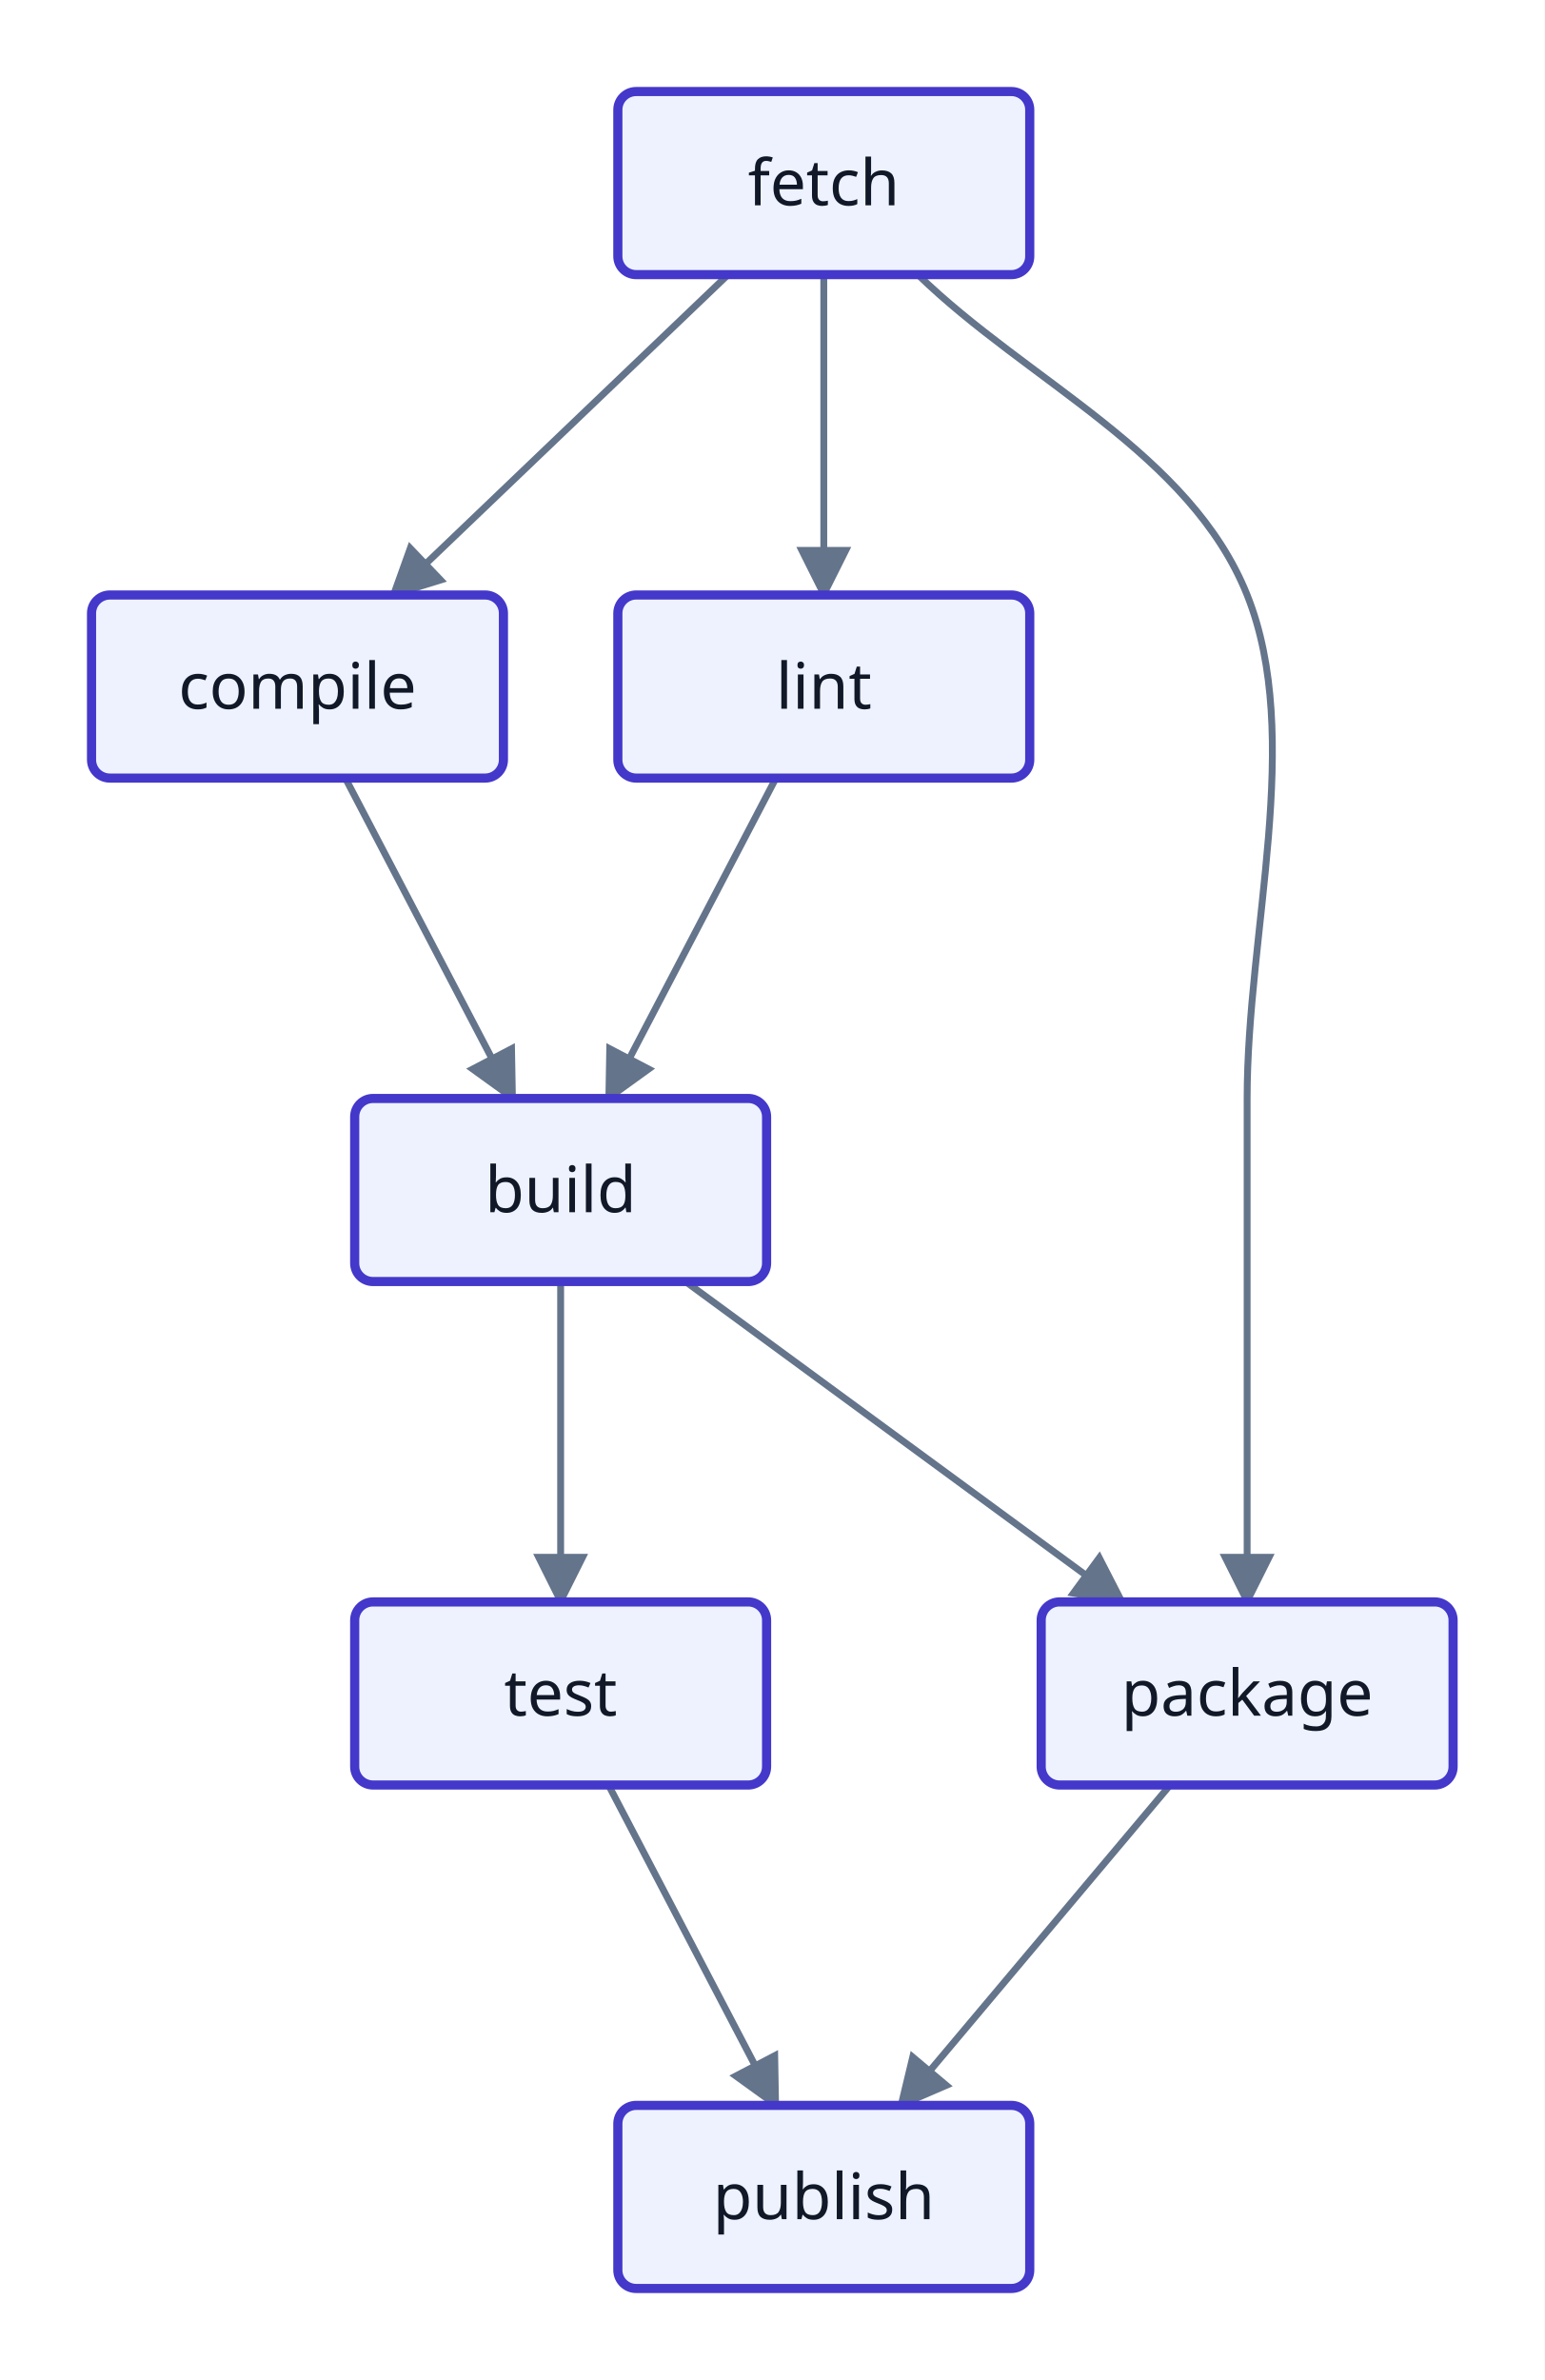
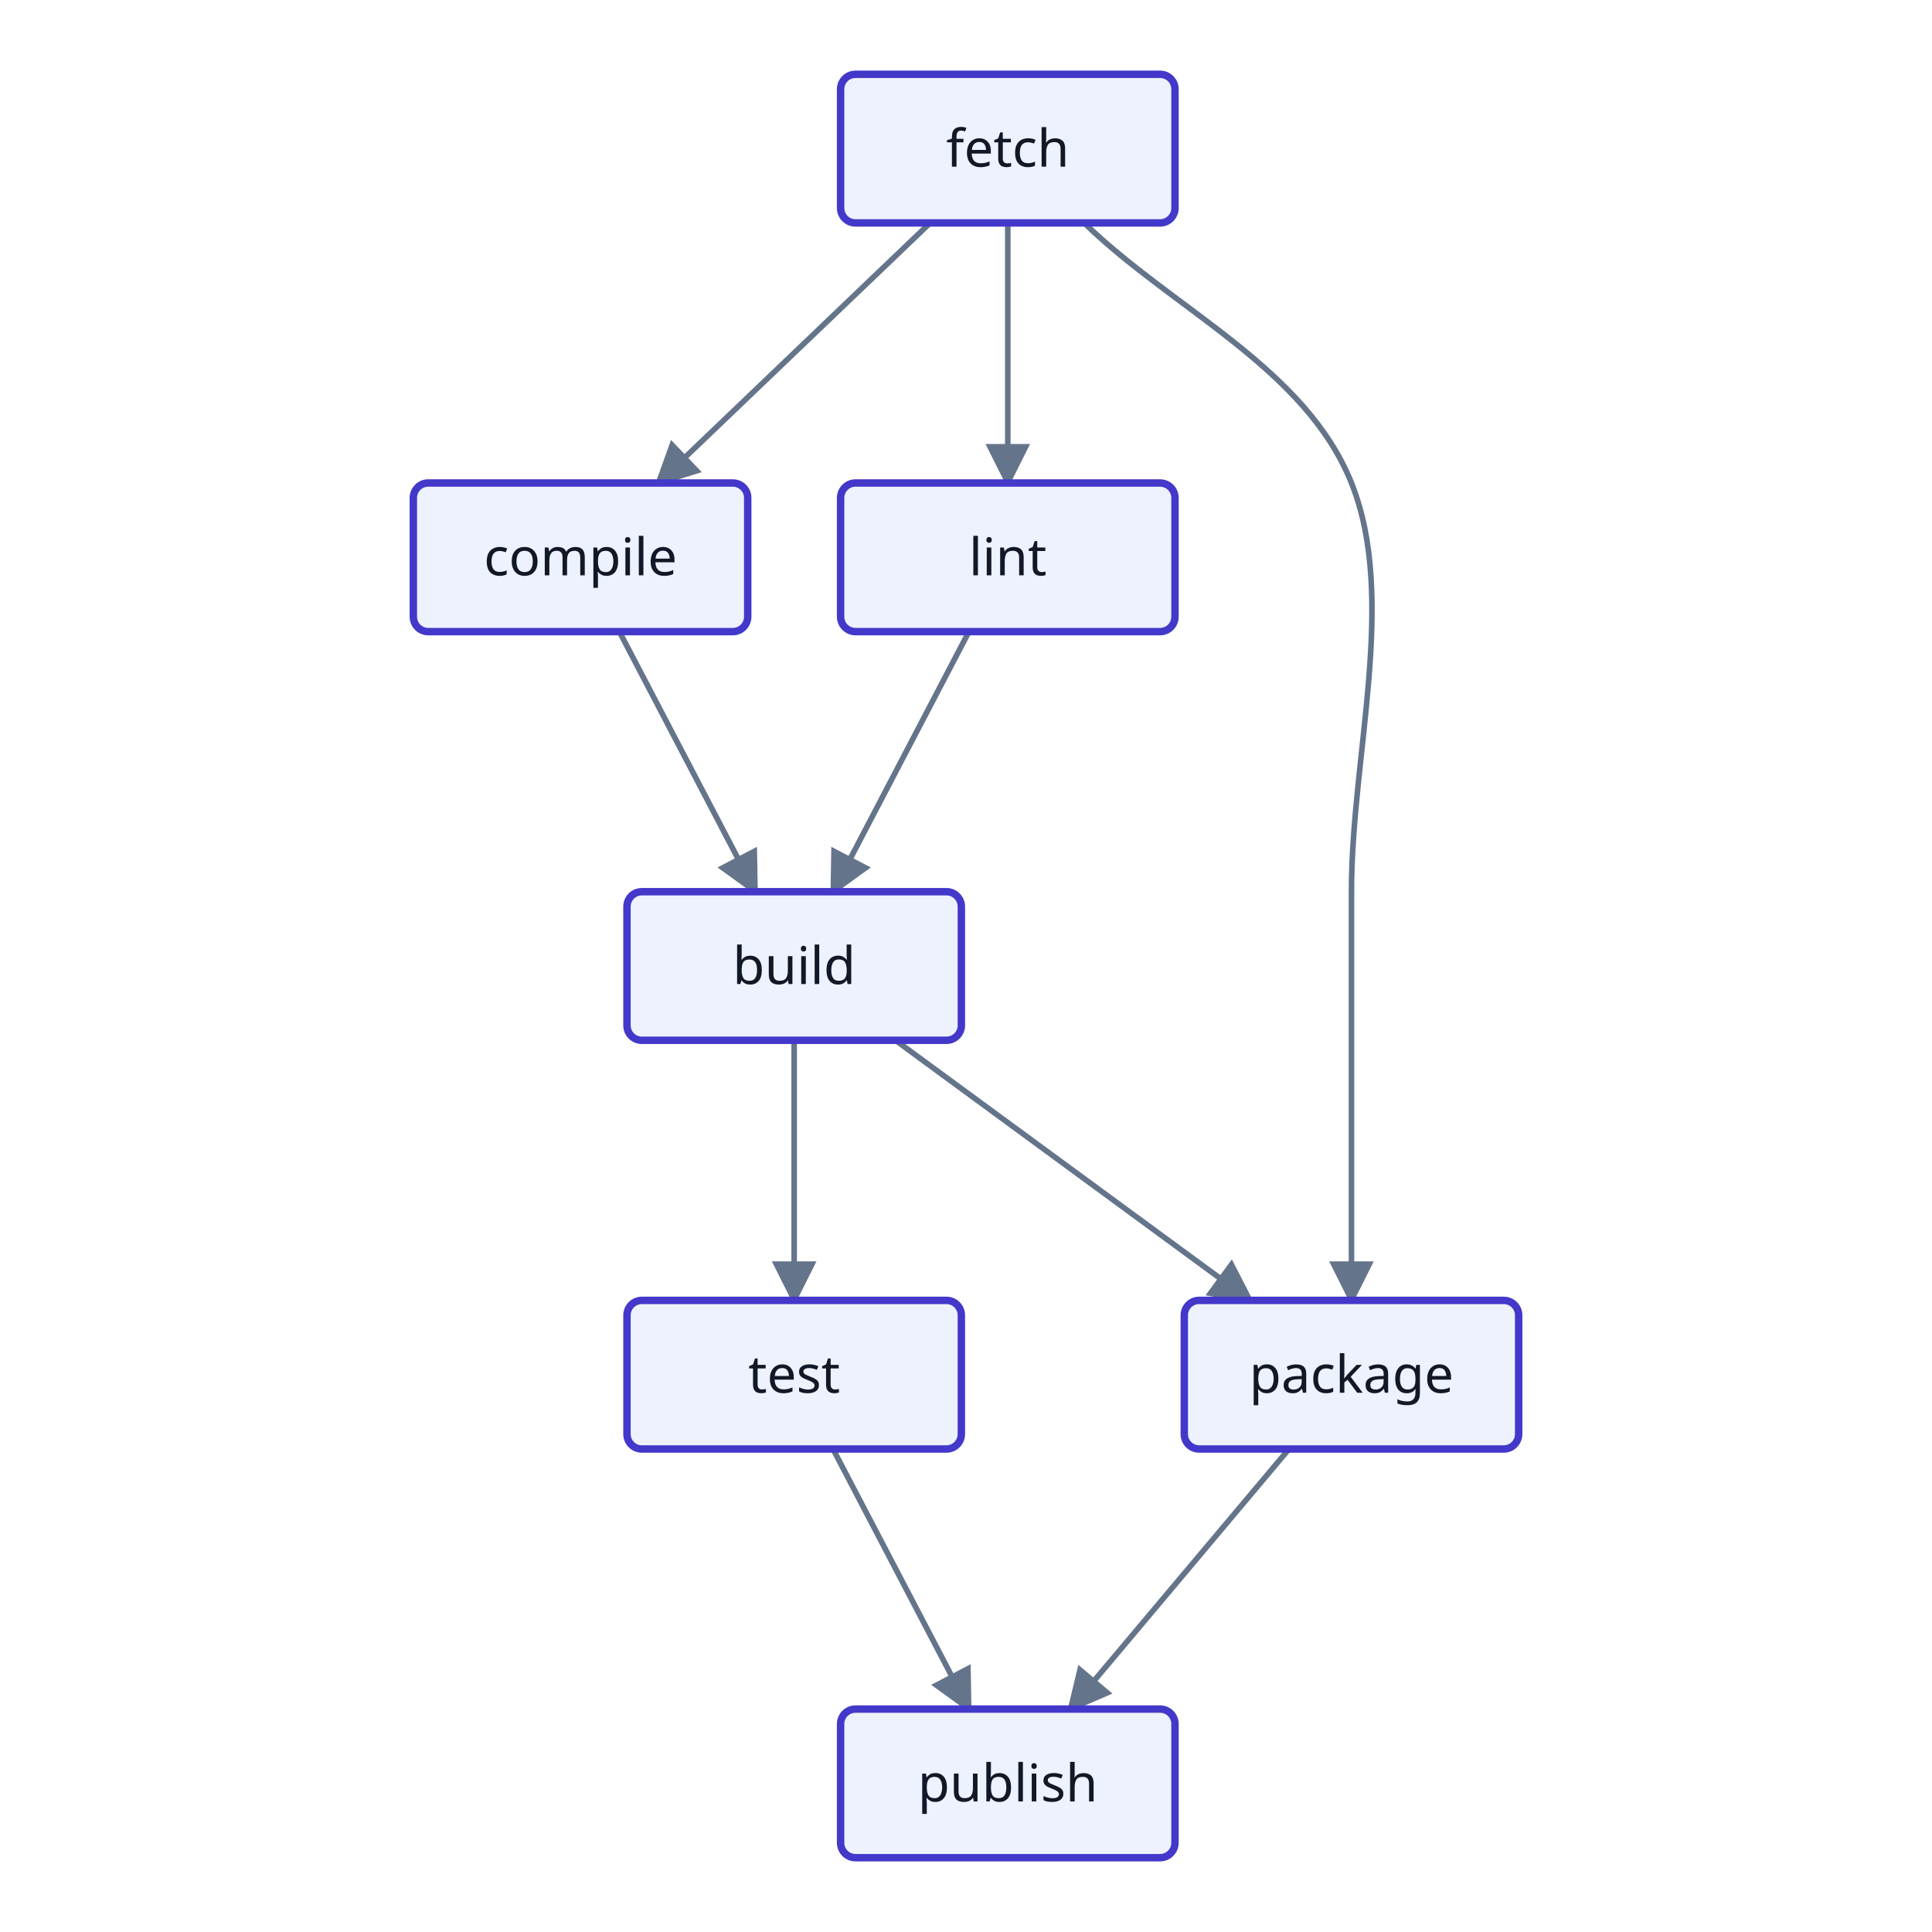
- <svg xmlns="http://www.w3.org/2000/svg" width="337.5" height="520" viewBox="0 0 337.5 520">
+ <svg xmlns="http://www.w3.org/2000/svg" width="720" height="720" viewBox="0 0 520 520">
  <defs>
    <marker id="arrow" markerWidth="8" markerHeight="8" refX="7" refY="4" orient="auto">
      <path d="M0,0 L8,4 L0,8 z" fill="#64748b" />
    </marker>
  </defs>
-   <rect x="0" y="0" width="337.5" height="520" fill="#ffffff" />
-   <line x1="159.091" y1="60" x2="85.909" y2="130" stroke="#64748b" stroke-width="1.5" stroke-linecap="round" stroke-linejoin="round" marker-end="url(#arrow)" />
-   <line x1="180" y1="60" x2="180" y2="130" stroke="#64748b" stroke-width="1.5" stroke-linecap="round" stroke-linejoin="round" marker-end="url(#arrow)" />
-   <line x1="75.455" y1="170" x2="112.045" y2="240" stroke="#64748b" stroke-width="1.5" stroke-linecap="round" stroke-linejoin="round" marker-end="url(#arrow)" />
-   <line x1="169.545" y1="170" x2="132.955" y2="240" stroke="#64748b" stroke-width="1.5" stroke-linecap="round" stroke-linejoin="round" marker-end="url(#arrow)" />
-   <line x1="122.5" y1="280" x2="122.5" y2="350" stroke="#64748b" stroke-width="1.5" stroke-linecap="round" stroke-linejoin="round" marker-end="url(#arrow)" />
-   <line x1="149.773" y1="280" x2="245.227" y2="350" stroke="#64748b" stroke-width="1.5" stroke-linecap="round" stroke-linejoin="round" marker-end="url(#arrow)" />
-   <line x1="132.955" y1="390" x2="169.545" y2="460" stroke="#64748b" stroke-width="1.5" stroke-linecap="round" stroke-linejoin="round" marker-end="url(#arrow)" />
-   <line x1="255.682" y1="390" x2="196.818" y2="460" stroke="#64748b" stroke-width="1.5" stroke-linecap="round" stroke-linejoin="round" marker-end="url(#arrow)" />
-   <path d="M 200.556 60 C 224.537 83.333, 260.082 98.93, 272.5 130 C 284.918 161.07, 272.5 203.333, 272.5 240 C 272.5 276.667, 272.5 313.333, 272.5 350" fill="none" stroke="#64748b" stroke-width="1.5" stroke-linecap="round" stroke-linejoin="round" marker-end="url(#arrow)" />
-   <rect x="135" y="20" width="90" height="40" rx="4" fill="#eef2ff" stroke="#4338ca" stroke-width="2" />
-   <text x="180" y="40" text-anchor="middle" dominant-baseline="middle" font-family="sans-serif" font-size="14" fill="#111827">fetch</text>
-   <rect x="20" y="130" width="90" height="40" rx="4" fill="#eef2ff" stroke="#4338ca" stroke-width="2" />
-   <text x="65" y="150" text-anchor="middle" dominant-baseline="middle" font-family="sans-serif" font-size="14" fill="#111827">compile</text>
-   <rect x="135" y="130" width="90" height="40" rx="4" fill="#eef2ff" stroke="#4338ca" stroke-width="2" />
-   <text x="180" y="150" text-anchor="middle" dominant-baseline="middle" font-family="sans-serif" font-size="14" fill="#111827">lint</text>
-   <rect x="77.5" y="240" width="90" height="40" rx="4" fill="#eef2ff" stroke="#4338ca" stroke-width="2" />
-   <text x="122.5" y="260" text-anchor="middle" dominant-baseline="middle" font-family="sans-serif" font-size="14" fill="#111827">build</text>
-   <rect x="77.5" y="350" width="90" height="40" rx="4" fill="#eef2ff" stroke="#4338ca" stroke-width="2" />
-   <text x="122.5" y="370" text-anchor="middle" dominant-baseline="middle" font-family="sans-serif" font-size="14" fill="#111827">test</text>
-   <rect x="227.5" y="350" width="90" height="40" rx="4" fill="#eef2ff" stroke="#4338ca" stroke-width="2" />
-   <text x="272.5" y="370" text-anchor="middle" dominant-baseline="middle" font-family="sans-serif" font-size="14" fill="#111827">package</text>
-   <rect x="135" y="460" width="90" height="40" rx="4" fill="#eef2ff" stroke="#4338ca" stroke-width="2" />
-   <text x="180" y="480" text-anchor="middle" dominant-baseline="middle" font-family="sans-serif" font-size="14" fill="#111827">publish</text>
+   <rect x="0" y="0" width="520" height="520" fill="#ffffff" />
+   <g transform="translate(91.25 0)">
+     <line x1="159.091" y1="60" x2="85.909" y2="130" stroke="#64748b" stroke-width="1.5" stroke-linecap="round" stroke-linejoin="round" marker-end="url(#arrow)" />
+     <line x1="180" y1="60" x2="180" y2="130" stroke="#64748b" stroke-width="1.5" stroke-linecap="round" stroke-linejoin="round" marker-end="url(#arrow)" />
+     <line x1="75.455" y1="170" x2="112.045" y2="240" stroke="#64748b" stroke-width="1.5" stroke-linecap="round" stroke-linejoin="round" marker-end="url(#arrow)" />
+     <line x1="169.545" y1="170" x2="132.955" y2="240" stroke="#64748b" stroke-width="1.5" stroke-linecap="round" stroke-linejoin="round" marker-end="url(#arrow)" />
+     <line x1="122.5" y1="280" x2="122.5" y2="350" stroke="#64748b" stroke-width="1.5" stroke-linecap="round" stroke-linejoin="round" marker-end="url(#arrow)" />
+     <line x1="149.773" y1="280" x2="245.227" y2="350" stroke="#64748b" stroke-width="1.5" stroke-linecap="round" stroke-linejoin="round" marker-end="url(#arrow)" />
+     <line x1="132.955" y1="390" x2="169.545" y2="460" stroke="#64748b" stroke-width="1.5" stroke-linecap="round" stroke-linejoin="round" marker-end="url(#arrow)" />
+     <line x1="255.682" y1="390" x2="196.818" y2="460" stroke="#64748b" stroke-width="1.5" stroke-linecap="round" stroke-linejoin="round" marker-end="url(#arrow)" />
+     <path d="M 200.556 60 C 224.537 83.333, 260.082 98.93, 272.5 130 C 284.918 161.07, 272.5 203.333, 272.5 240 C 272.5 276.667, 272.5 313.333, 272.5 350" fill="none" stroke="#64748b" stroke-width="1.5" stroke-linecap="round" stroke-linejoin="round" marker-end="url(#arrow)" />
+     <rect x="135" y="20" width="90" height="40" rx="4" fill="#eef2ff" stroke="#4338ca" stroke-width="2" />
+     <text x="180" y="40" text-anchor="middle" dominant-baseline="middle" font-family="sans-serif" font-size="14" fill="#111827">fetch</text>
+     <rect x="20" y="130" width="90" height="40" rx="4" fill="#eef2ff" stroke="#4338ca" stroke-width="2" />
+     <text x="65" y="150" text-anchor="middle" dominant-baseline="middle" font-family="sans-serif" font-size="14" fill="#111827">compile</text>
+     <rect x="135" y="130" width="90" height="40" rx="4" fill="#eef2ff" stroke="#4338ca" stroke-width="2" />
+     <text x="180" y="150" text-anchor="middle" dominant-baseline="middle" font-family="sans-serif" font-size="14" fill="#111827">lint</text>
+     <rect x="77.5" y="240" width="90" height="40" rx="4" fill="#eef2ff" stroke="#4338ca" stroke-width="2" />
+     <text x="122.5" y="260" text-anchor="middle" dominant-baseline="middle" font-family="sans-serif" font-size="14" fill="#111827">build</text>
+     <rect x="77.5" y="350" width="90" height="40" rx="4" fill="#eef2ff" stroke="#4338ca" stroke-width="2" />
+     <text x="122.5" y="370" text-anchor="middle" dominant-baseline="middle" font-family="sans-serif" font-size="14" fill="#111827">test</text>
+     <rect x="227.5" y="350" width="90" height="40" rx="4" fill="#eef2ff" stroke="#4338ca" stroke-width="2" />
+     <text x="272.5" y="370" text-anchor="middle" dominant-baseline="middle" font-family="sans-serif" font-size="14" fill="#111827">package</text>
+     <rect x="135" y="460" width="90" height="40" rx="4" fill="#eef2ff" stroke="#4338ca" stroke-width="2" />
+     <text x="180" y="480" text-anchor="middle" dominant-baseline="middle" font-family="sans-serif" font-size="14" fill="#111827">publish</text>
+   </g>
</svg>
